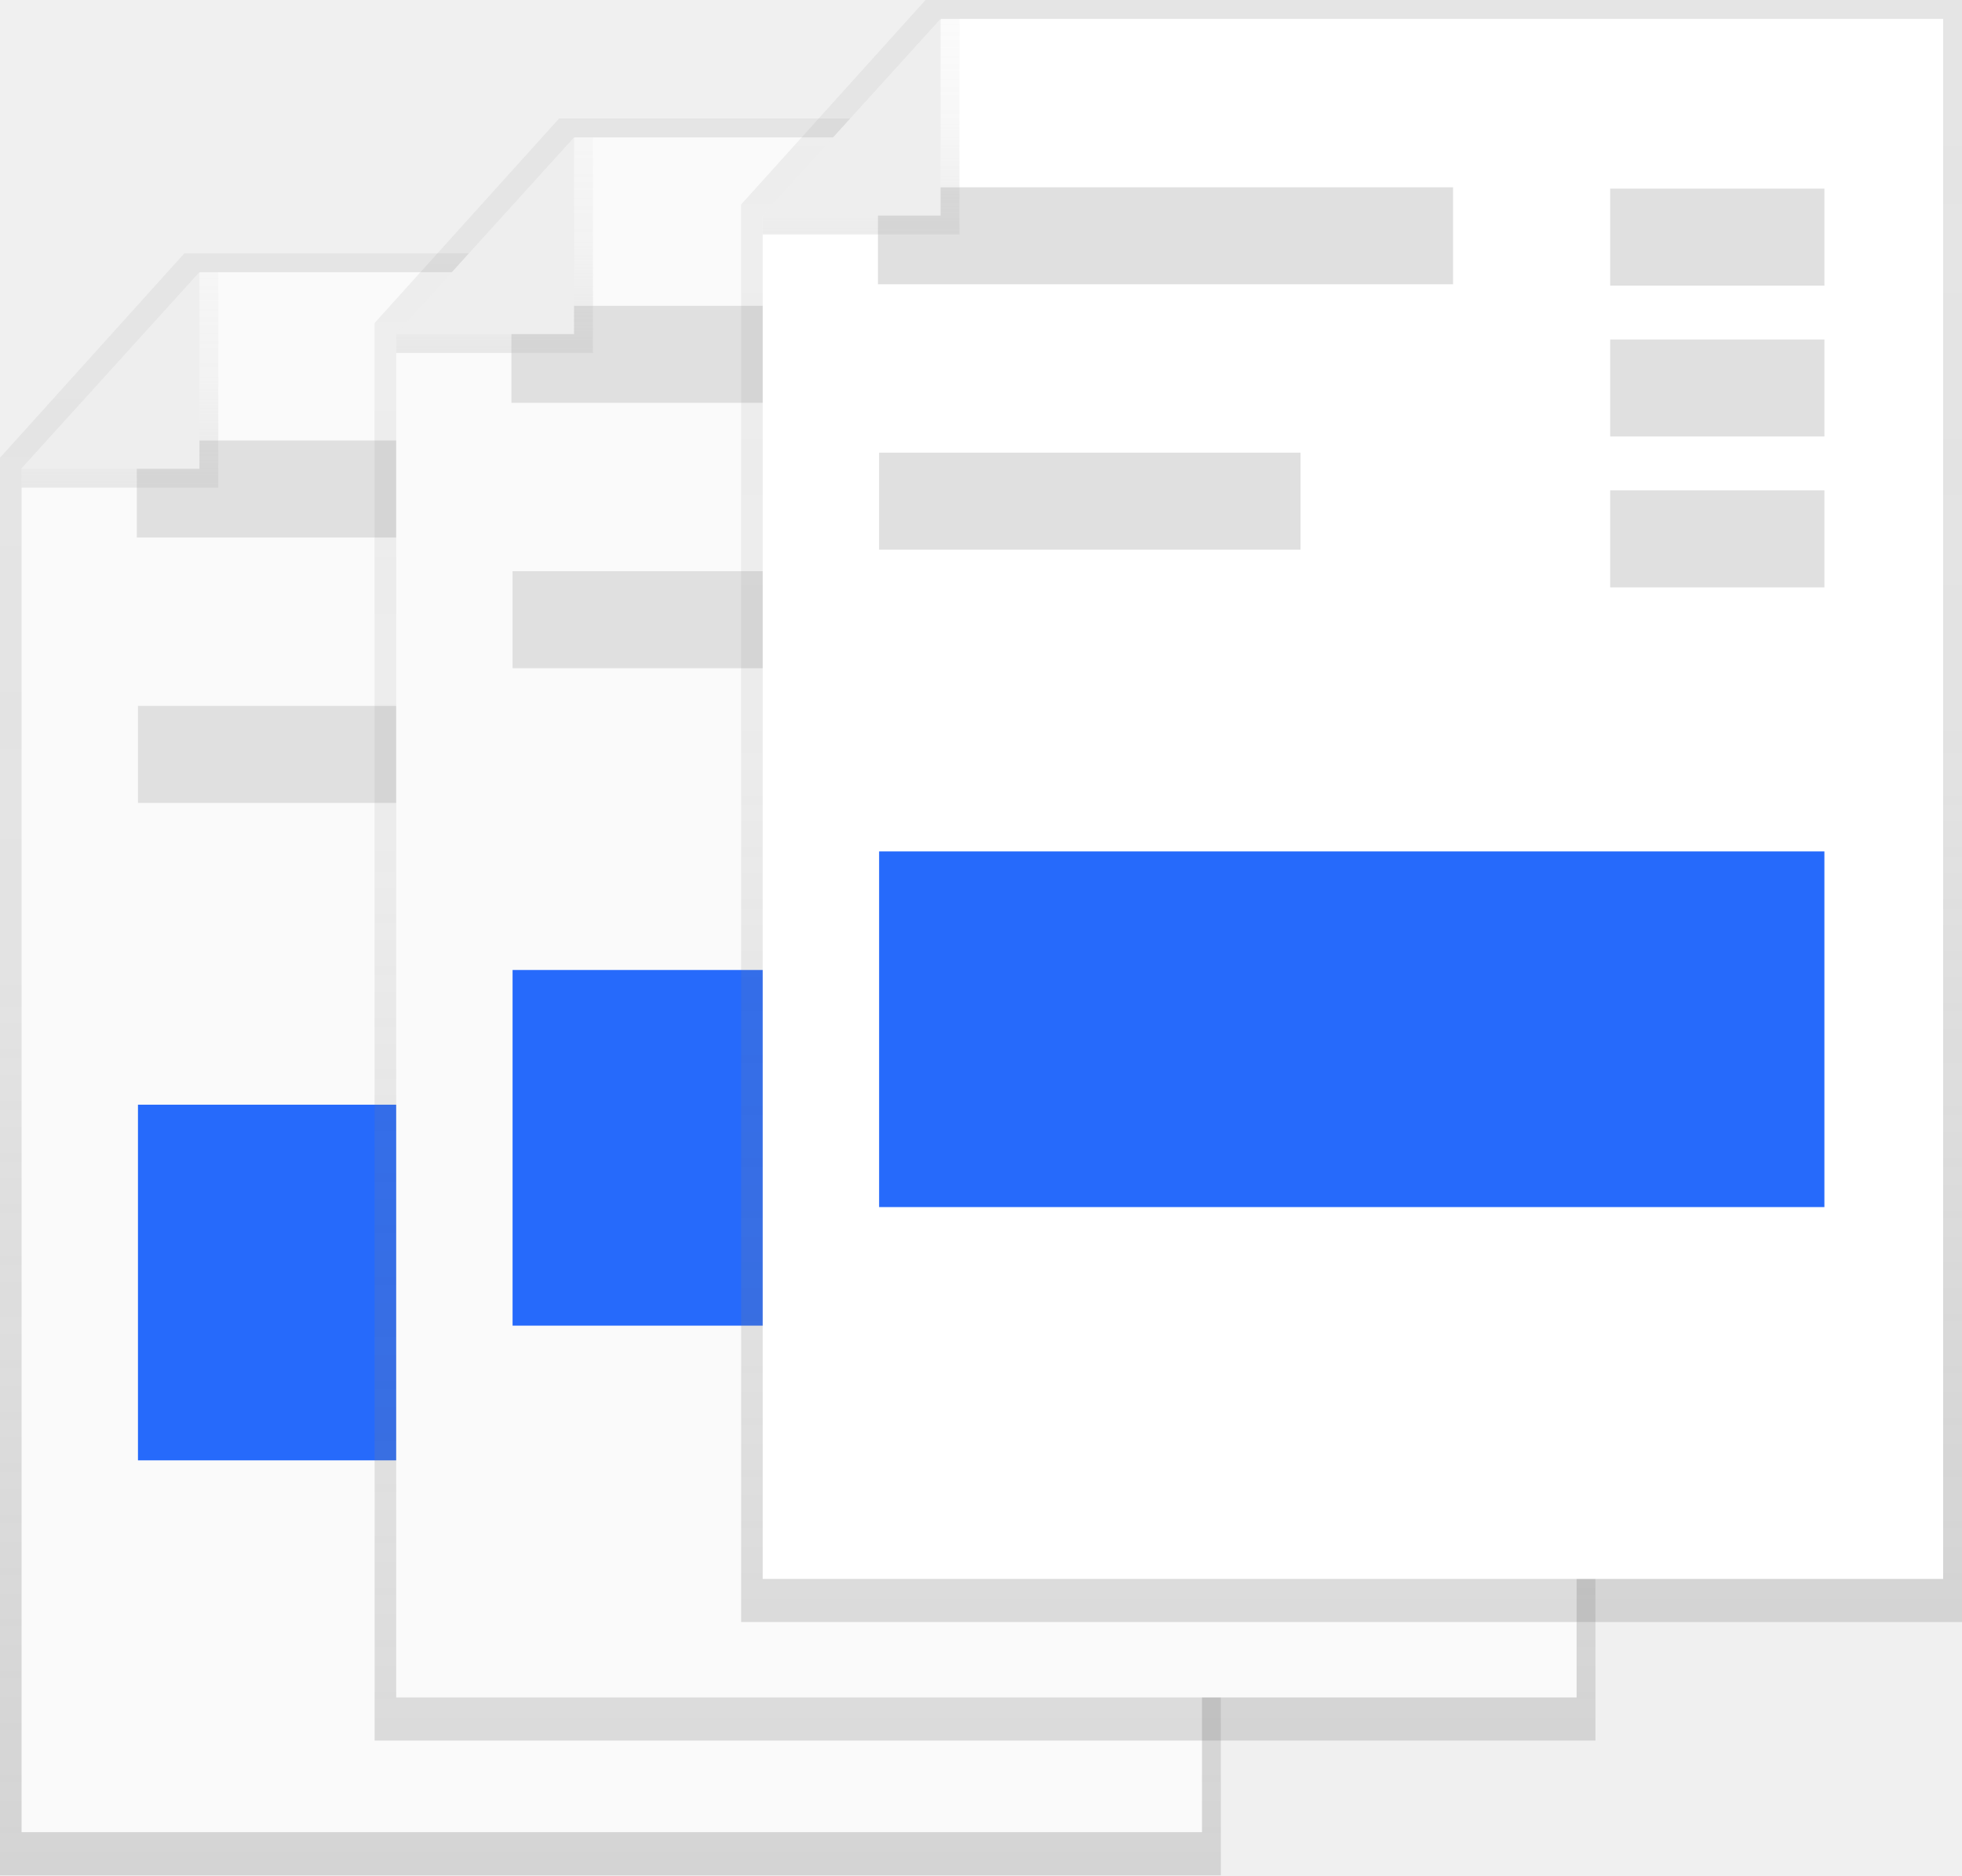
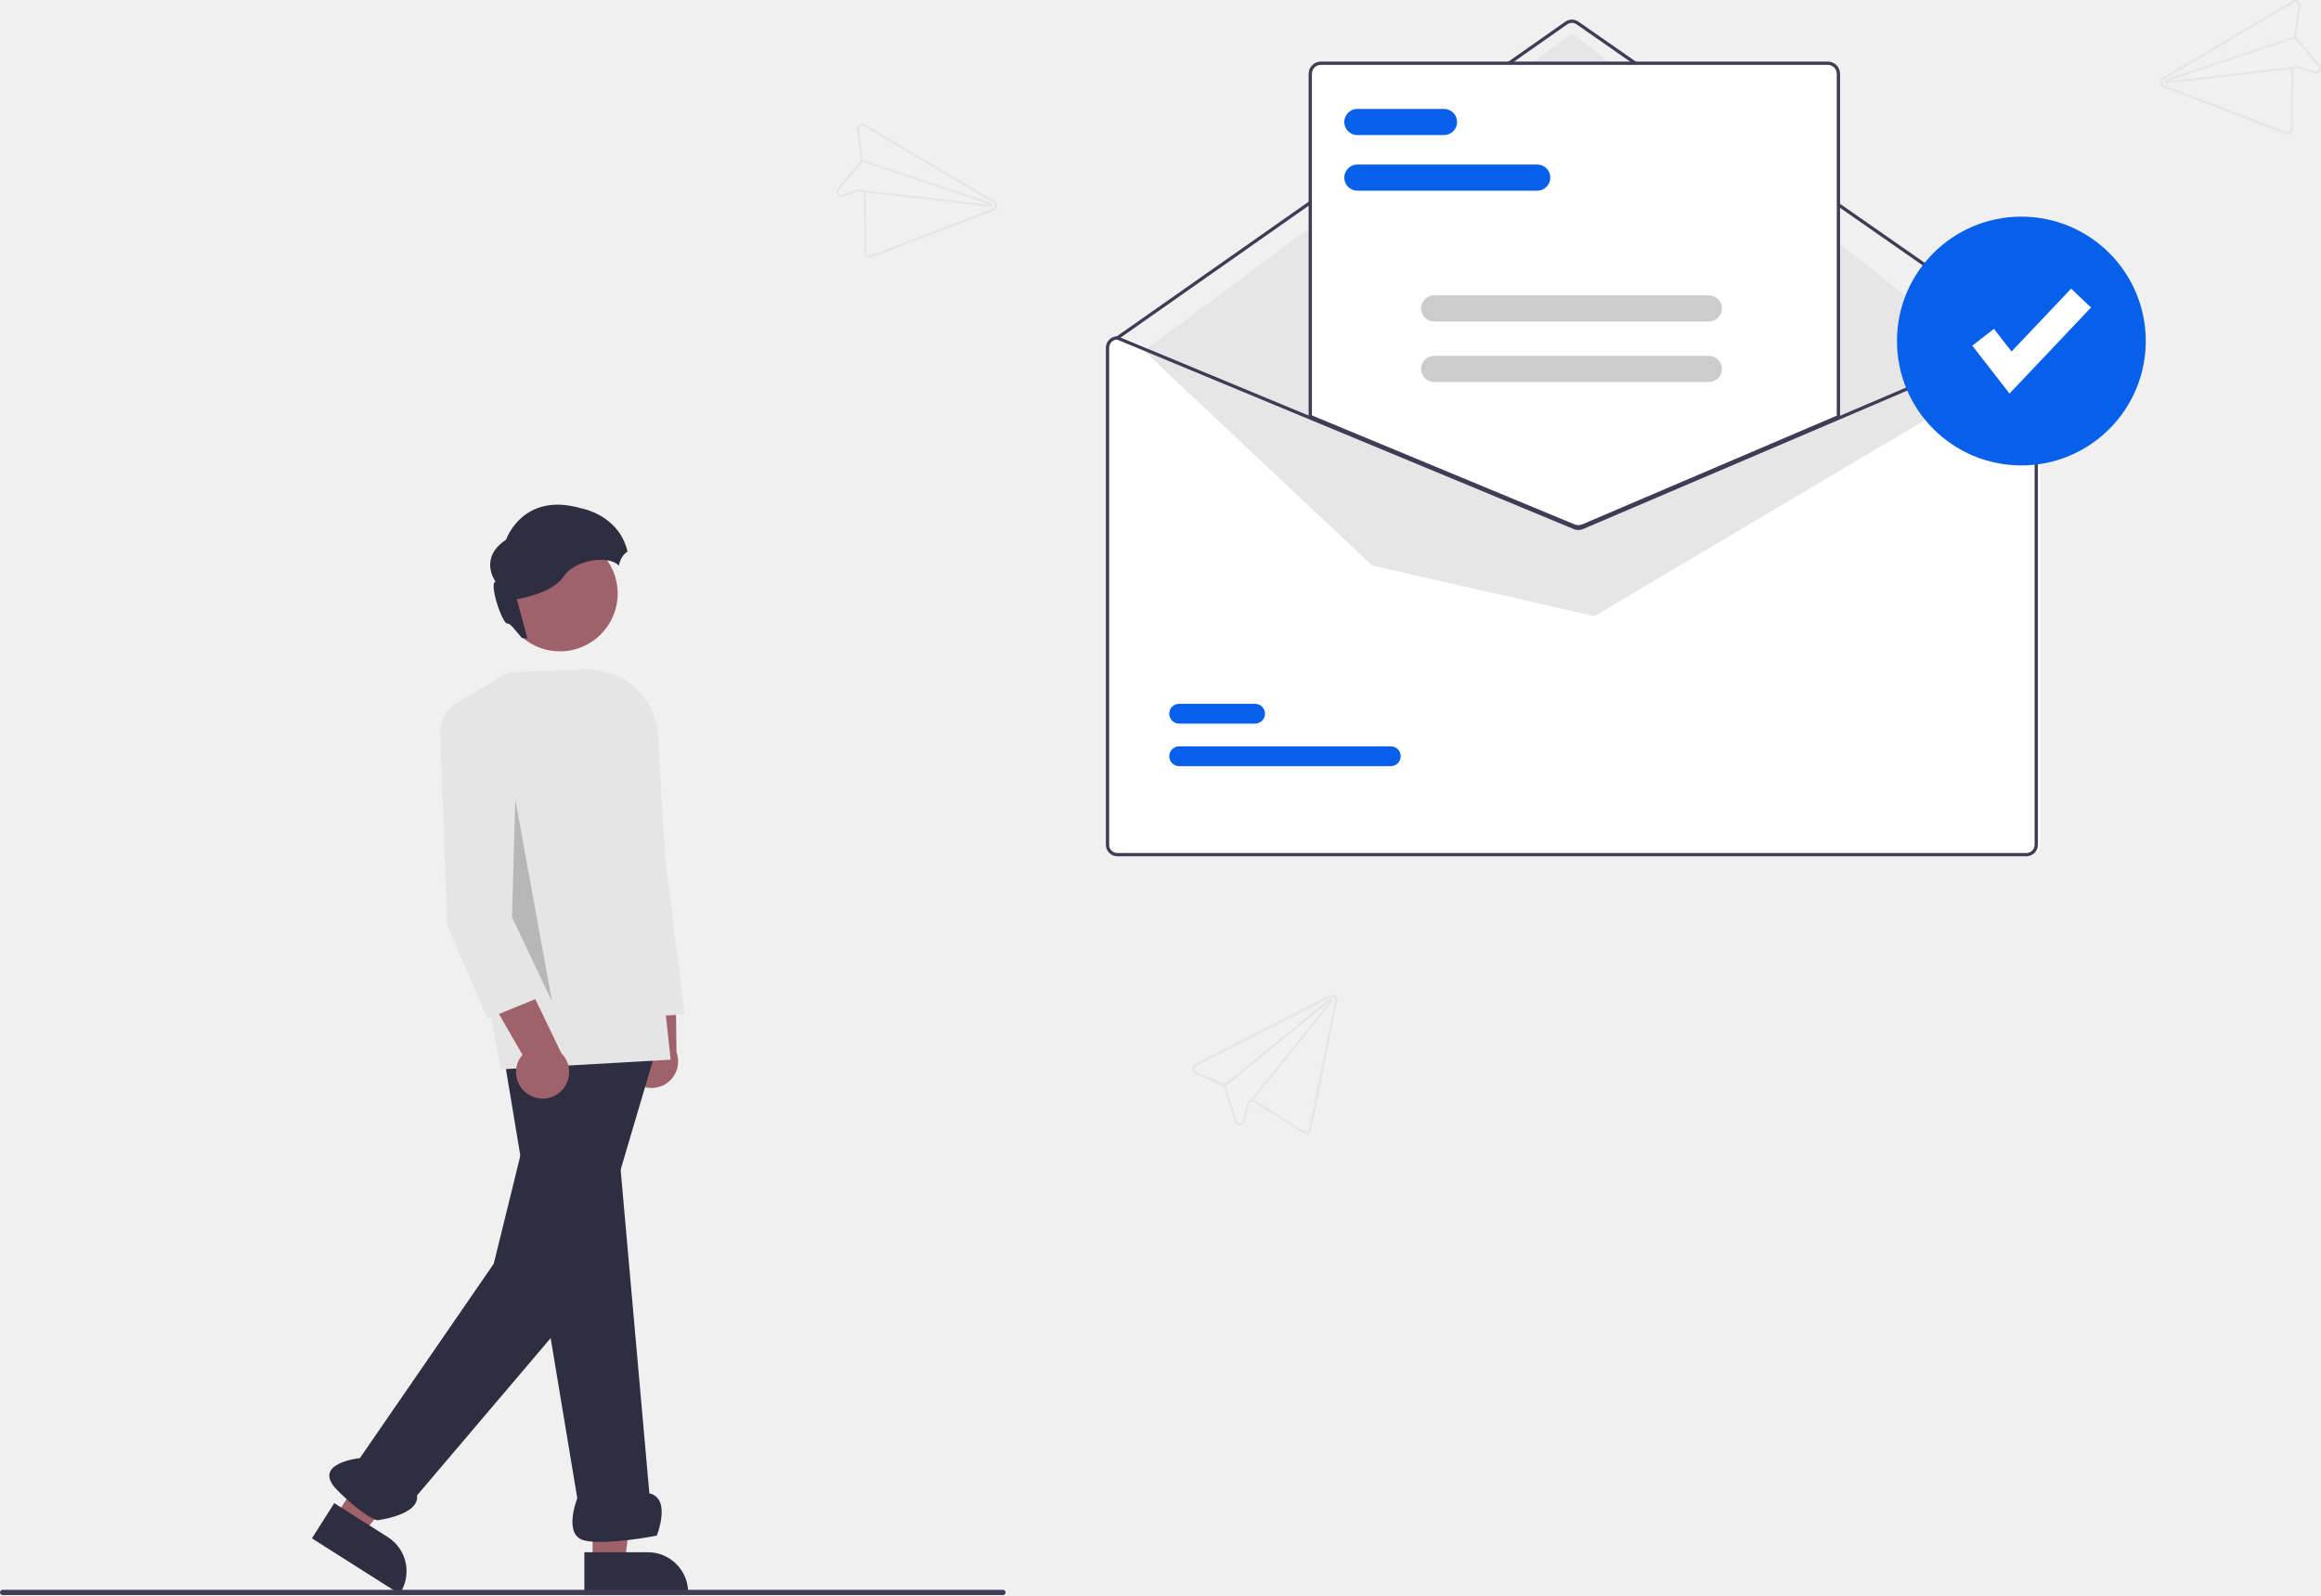
- <svg xmlns="http://www.w3.org/2000/svg" xmlns:xlink="http://www.w3.org/1999/xlink" id="cc774093-8b64-45c7-8077-699a43d4914b" data-name="Layer 1" width="814" height="778.22" viewBox="0 0 814 778.22">
-   <defs>
-     <linearGradient id="29b91a8c-5031-4728-9934-4de601869dbd" x1="253.26" y1="778.22" x2="253.26" y2="105.1" gradientUnits="userSpaceOnUse">
-       <stop offset="0.01" stop-color="gray" stop-opacity="0.25" />
-       <stop offset="0.54" stop-color="gray" stop-opacity="0.12" />
-       <stop offset="1" stop-color="gray" stop-opacity="0.1" />
-     </linearGradient>
-     <linearGradient id="1256144c-81fa-4390-be21-e94fb20836e2" x1="49.76" y1="202.38" x2="49.76" y2="112.93" gradientUnits="userSpaceOnUse">
-       <stop offset="0" stop-color="#b3b3b3" stop-opacity="0.25" />
-       <stop offset="0.54" stop-color="#b3b3b3" stop-opacity="0.1" />
-       <stop offset="1" stop-color="#b3b3b3" stop-opacity="0.05" />
-     </linearGradient>
-     <linearGradient id="8f0ddb95-6166-4bb1-9b4d-46cd9e3d30e6" x1="408.68" y1="722.31" x2="408.68" y2="49.2" xlink:href="#29b91a8c-5031-4728-9934-4de601869dbd" />
-     <linearGradient id="2acd927f-116a-42d0-926b-2e100ad401a0" x1="205.18" y1="146.48" x2="205.18" y2="57.02" xlink:href="#1256144c-81fa-4390-be21-e94fb20836e2" />
-     <linearGradient id="dd98f1d5-faf2-451f-bb12-7f13808eec29" x1="560.74" y1="673.12" x2="560.74" y2="0" xlink:href="#29b91a8c-5031-4728-9934-4de601869dbd" />
-     <linearGradient id="523444de-12f9-4e88-a28a-f69f2aefc1da" x1="357.24" y1="97.28" x2="357.24" y2="7.83" xlink:href="#1256144c-81fa-4390-be21-e94fb20836e2" />
-   </defs>
-   <polygon points="506.51 778.22 0 778.22 0 189.97 76.53 105.1 506.51 105.1 506.51 778.22" fill="url(#29b91a8c-5031-4728-9934-4de601869dbd)" />
-   <polygon points="498.69 760.33 8.95 760.33 8.95 194.56 82.94 112.93 498.69 112.93 498.69 760.33" fill="#fafafa" />
-   <rect x="56.76" y="182.81" width="238.59" height="40.25" fill="#e0e0e0" />
-   <rect x="57.24" y="292.95" width="174.84" height="40.25" fill="#e0e0e0" />
-   <rect x="57.24" y="458.43" width="392.18" height="147.59" fill="#266afb" />
-   <rect x="360.55" y="183.37" width="88.87" height="40.25" fill="#f5f5f5" />
-   <rect x="360.55" y="245.99" width="88.87" height="40.25" fill="#f5f5f5" />
-   <polygon points="90.57 112.93 90.57 202.38 8.95 202.38 8.95 194.56 82.74 112.93 90.57 112.93" fill="url(#1256144c-81fa-4390-be21-e94fb20836e2)" />
-   <polygon points="8.75 194.56 82.74 112.93 82.74 194.56 8.75 194.56" fill="#eee" />
-   <polygon points="661.93 722.31 155.42 722.31 155.42 134.06 231.95 49.2 661.93 49.2 661.93 722.31" fill="url(#8f0ddb95-6166-4bb1-9b4d-46cd9e3d30e6)" />
-   <polygon points="654.11 704.42 164.37 704.42 164.37 138.65 238.36 57.02 654.11 57.02 654.11 704.42" fill="#fafafa" />
-   <rect x="212.18" y="126.91" width="238.59" height="40.25" fill="#e0e0e0" />
-   <rect x="212.66" y="237.04" width="174.84" height="40.25" fill="#e0e0e0" />
-   <rect x="212.66" y="402.53" width="392.18" height="147.59" fill="#266afb" />
-   <rect x="515.97" y="127.47" width="88.87" height="40.25" fill="#f5f5f5" />
-   <rect x="515.97" y="190.08" width="88.87" height="40.25" fill="#f5f5f5" />
-   <polygon points="245.99 57.02 245.99 146.47 164.37 146.47 164.37 138.65 238.16 57.02 245.99 57.02" fill="url(#2acd927f-116a-42d0-926b-2e100ad401a0)" />
-   <polygon points="164.17 138.65 238.16 57.02 238.16 138.65 164.17 138.65" fill="#eee" />
-   <polygon points="814 673.12 307.49 673.12 307.49 84.87 384.01 0 814 0 814 673.12" fill="url(#dd98f1d5-faf2-451f-bb12-7f13808eec29)" />
-   <polygon points="806.17 655.23 316.43 655.23 316.43 89.45 390.43 7.83 806.17 7.83 806.17 655.23" fill="#fff" />
-   <rect x="364.25" y="77.71" width="238.59" height="40.25" fill="#e0e0e0" />
-   <rect x="364.73" y="187.85" width="174.84" height="40.25" fill="#e0e0e0" />
-   <rect x="364.73" y="353.33" width="392.18" height="147.59" fill="#266afb" />
-   <rect x="668.04" y="78.27" width="88.87" height="40.25" fill="#e0e0e0" />
-   <rect x="668.04" y="140.88" width="88.87" height="40.25" fill="#e0e0e0" />
-   <rect x="668.04" y="203.5" width="88.87" height="40.25" fill="#e0e0e0" />
-   <polygon points="398.06 7.83 398.06 97.28 316.43 97.28 316.43 89.45 390.23 7.83 398.06 7.83" fill="url(#523444de-12f9-4e88-a28a-f69f2aefc1da)" />
-   <polygon points="316.23 89.45 390.23 7.83 390.23 89.45 316.23 89.45" fill="#eee" />
+ <svg xmlns="http://www.w3.org/2000/svg" data-name="Layer 1" width="883.968" height="607.464" viewBox="0 0 883.968 607.464">
+   <path d="M930.734,274.341h-.125l-71.49,30.527-97.813,41.767a3.155,3.155,0,0,1-2.416.012L657.975,304.78l-73.246-30.39-.112-.05h-.125a4.364,4.364,0,0,0-4.359,4.359V468.012a4.364,4.364,0,0,0,4.359,4.359H930.734a4.364,4.364,0,0,0,4.359-4.359V278.7A4.364,4.364,0,0,0,930.734,274.341Z" transform="translate(-158.0159 -146.268)" fill="#fff" />
+   <path d="M931.045,275.586a.621.621,0,0,1-.355-.112L758.466,155.533a3.123,3.123,0,0,0-3.567.006L583.916,275.473a.623.623,0,0,1-.715-1.02l170.983-119.934a4.373,4.373,0,0,1,4.994-.008l172.223,119.941a.623.623,0,0,1-.356,1.134Z" transform="translate(-158.0159 -146.268)" fill="#3f3d56" />
+   <polygon points="435.67 133.57 598.834 12.645 763.237 142.174 607.241 234.65 522.549 215.346 435.67 133.57" fill="#e6e6e6" />
+   <path d="M687.714,438.037h-80.607a3.766,3.766,0,0,1-.011-7.532h80.618a3.766,3.766,0,0,1,.011,7.532Z" transform="translate(-158.0159 -146.268)" fill="#0660e9" />
+   <path d="M636.027,421.846h-28.92a3.766,3.766,0,0,1-.011-7.532H636.027a3.766,3.766,0,1,1,.011,7.532Z" transform="translate(-158.0159 -146.268)" fill="#0660e9" />
+   <path d="M759.145,347.191a4.71,4.71,0,0,1-1.787-.35L656.73,305.087V174.391a4.364,4.364,0,0,1,4.359-4.359H854.137a4.364,4.364,0,0,1,4.359,4.359V305.179l-.189.081-97.322,41.561A4.743,4.743,0,0,1,759.145,347.191Z" transform="translate(-158.0159 -146.268)" fill="#fff" />
+   <path d="M759.145,347.502a5.027,5.027,0,0,1-1.905-.373L656.418,305.295V174.391a4.676,4.676,0,0,1,4.671-4.671H854.137a4.676,4.676,0,0,1,4.671,4.671V305.384L761.108,347.107A5.05,5.05,0,0,1,759.145,347.502ZM657.664,304.463,757.715,345.978a3.81,3.81,0,0,0,2.907-.017L857.562,304.562V174.391a3.429,3.429,0,0,0-3.425-3.425H661.089a3.429,3.429,0,0,0-3.425,3.425Z" transform="translate(-158.0159 -146.268)" fill="#3f3d56" />
+   <path d="M929.8,274.341h-.125L858.185,304.867l-97.813,41.767a3.155,3.155,0,0,1-2.416.012L657.041,304.78l-73.246-30.39-.112-.05H583.558a4.364,4.364,0,0,0-4.359,4.359V468.012a4.364,4.364,0,0,0,4.359,4.359H929.8a4.364,4.364,0,0,0,4.359-4.359V278.7A4.364,4.364,0,0,0,929.8,274.341Zm3.114,193.671a3.115,3.115,0,0,1-3.114,3.114H583.558a3.115,3.115,0,0,1-3.114-3.114V278.7a3.121,3.121,0,0,1,2.995-3.114L657.041,306.125l100.435,41.674a4.434,4.434,0,0,0,3.388-.019L858.185,306.218,929.924,275.586a3.124,3.124,0,0,1,2.989,3.114Z" transform="translate(-158.0159 -146.268)" fill="#3f3d56" />
+   <path d="M743.479,218.887H674.978a4.982,4.982,0,0,1,0-9.964h68.501a4.982,4.982,0,0,1,0,9.964Z" transform="translate(-158.0159 -146.268)" fill="#0660e9" />
+   <path d="M707.983,197.714H674.978a4.982,4.982,0,0,1,0-9.964h33.005a4.982,4.982,0,0,1,0,9.964Z" transform="translate(-158.0159 -146.268)" fill="#0660e9" />
+   <path d="M808.847,268.706H704.227a4.982,4.982,0,0,1,0-9.964H808.847a4.982,4.982,0,0,1,0,9.964Z" transform="translate(-158.0159 -146.268)" fill="#ccc" />
+   <path d="M808.847,291.747H704.227a4.982,4.982,0,0,1,0-9.964H808.847a4.982,4.982,0,0,1,0,9.964Z" transform="translate(-158.0159 -146.268)" fill="#ccc" />
+   <circle cx="769.853" cy="129.878" r="47.371" fill="#0660e9" />
+   <polygon points="765.339 149.875 751.161 131.644 759.406 125.231 766.119 133.863 788.798 109.922 796.382 117.107 765.339 149.875" fill="#fff" />
+   <path d="M397.781,556.121a10.056,10.056,0,0,1,4.214-14.832l-3.081-35.602,16.326,8.848.423,32.452a10.11,10.11,0,0,1-17.882,9.134Z" transform="translate(-158.0159 -146.268)" fill="#9f616a" />
+   <path d="M400.875,533.598l-.133-.336-18.012-45.503-2.858-86.253.48-.034a26.466,26.466,0,0,1,28.321,25.113l2.642,46.374,7.489,59.643Z" transform="translate(-158.0159 -146.268)" fill="#e5e5e5" />
+   <polygon points="127.8 577.505 138.154 584.07 168.401 547.255 153.119 537.567 127.8 577.505" fill="#9f616a" />
+   <path d="M285.318,718.718l20.392,12.927.001.001a15.387,15.387,0,0,1,4.756,21.233l-.268.422-33.387-21.166Z" transform="translate(-158.0159 -146.268)" fill="#2f2e41" />
+   <polygon points="225.692 595.15 237.952 595.149 243.784 547.861 225.69 547.862 225.692 595.15" fill="#9f616a" />
+   <path d="M380.581,737.415l24.144-.001h.001a15.387,15.387,0,0,1,15.386,15.386v.5l-39.531.001Z" transform="translate(-158.0159 -146.268)" fill="#2f2e41" />
+   <path d="M349.019,543.284,377.881,716.886s-5.678,14.195,2.839,16.087,27.443-1.893,27.443-1.893,5.678-14.195-2.839-16.087l-16.087-181.389Z" transform="translate(-158.0159 -146.268)" fill="#2f2e41" />
+   <path d="M366.053,546.38l-19.995,81.174-50.978,74.02s-18.926,1.893-8.517,12.302S301.704,725.232,301.704,725.232s16.087-1.893,15.141-9.463l62.673-73.771,29.118-98.457Z" transform="translate(-158.0159 -146.268)" fill="#2f2e41" />
+   <path d="M348.603,553.529l-4.829-27.558c-7.272-7.601,6.468-26.392,8-28.433l-.899-11.686a3.507,3.507,0,0,1-1.993-1.085c-4.511-4.601-4.208-22.751-4.193-23.521L339.712,409.462l12.386-7.226,31.322-1.01L398.716,414.483l14.733,135.352-.525.029Z" transform="translate(-158.0159 -146.268)" fill="#e5e5e5" />
+   <path d="M359.443,563.194a10.056,10.056,0,0,1-2.443-15.225l-17.825-30.971,18.535,1.127,14.086,29.238a10.11,10.11,0,0,1-12.353,15.83Z" transform="translate(-158.0159 -146.268)" fill="#9f616a" />
+   <path d="M343.658,534.233,328.281,498.589l-2.57-72.812a13.098,13.098,0,0,1,6.607-11.862l17.739-10.84,3.827,76.544L365.331,525.367Z" transform="translate(-158.0159 -146.268)" fill="#e5e5e5" />
+   <circle cx="213.238" cy="226.044" r="22.008" fill="#9f616a" />
+   <path d="M379.212,339.816c-22.165-6.392-28.456,11.979-28.456,11.979-10.684,7.088-3.995,15.975-3.995,15.975-2.696.599,2.694,16.375,4.492,15.975.959-.213,3.425,2.731,5.517,5.522a11.07,11.07,0,0,1,2.137.205l-4.058-15.013s13.679-2.096,17.873-8.685c4.012-6.304,17.221-8.295,20.98-4.084a9.505,9.505,0,0,1,1.341-3.404,6.801,6.801,0,0,1,1.971-1.976C393.689,342.187,379.212,339.816,379.212,339.816Z" transform="translate(-158.0159 -146.268)" fill="#2f2e41" />
+   <polyline points="196.224 305.464 194.996 349.275 210.238 381.401 196.224 304.299" opacity="0.2" />
+   <path d="M540.016,753.732h-381a1,1,0,1,1,0-2h381a1,1,0,0,1,0,2Z" transform="translate(-158.0159 -146.268)" fill="#3f3d56" />
+   <path d="M487.352,193.546a1.999,1.999,0,0,0-2.998,1.991l1.544,11.323a1.3,1.3,0,0,1-.034.499,1.221,1.221,0,0,1-.237.436l-8.647,10.244a1.954,1.954,0,0,0-.127,2.414l.009.013a1.951,1.951,0,0,0,2.283.752l6.244-2.119a1.202,1.202,0,0,1,1.208.272,1.162,1.162,0,0,1,.372.854l.244,22.249a1.984,1.984,0,0,0,.874,1.629,2.004,2.004,0,0,0,1.832.213l46.607-17.825a1.998,1.998,0,0,0,.307-3.586l-.635-.377-48.847-28.982Zm-2.209,1.882a1.201,1.201,0,0,1,1.802-1.193L535.777,223.209l.65.385a1.201,1.201,0,0,1-.183,2.151l-46.607,17.825a1.198,1.198,0,0,1-1.624-1.106l-.244-22.249a1.915,1.915,0,0,0-.112-.646l47.45,5.452a.8.8,0,0,0,.48-1.497.696.696,0,0,0-.125-.054L486.702,207.194a1.97,1.97,0,0,0-.014-.442l-1.544-11.323Z" transform="translate(-158.0159 -146.268)" fill="#f1f1f1" />
+   <path d="M487.352,193.546a1.999,1.999,0,0,0-2.998,1.991l1.544,11.323a1.3,1.3,0,0,1-.034.499,1.221,1.221,0,0,1-.237.436l-8.647,10.244a1.954,1.954,0,0,0-.127,2.414l.009.013a1.951,1.951,0,0,0,2.283.752l6.244-2.119a1.202,1.202,0,0,1,1.208.272,1.162,1.162,0,0,1,.372.854l.244,22.249a1.984,1.984,0,0,0,.874,1.629,2.004,2.004,0,0,0,1.832.213l46.607-17.825a1.998,1.998,0,0,0,.307-3.586l-.635-.377-48.847-28.982Zm-2.209,1.882a1.201,1.201,0,0,1,1.802-1.193L535.777,223.209l.65.385a1.201,1.201,0,0,1-.183,2.151l-46.607,17.825a1.198,1.198,0,0,1-1.624-1.106l-.244-22.249a1.915,1.915,0,0,0-.112-.646,1.943,1.943,0,0,0-.512-.782c-.032-.032-.066-.061-.101-.09l-.002-.003a1.992,1.992,0,0,0-1.908-.351l-6.248,2.122a1.162,1.162,0,0,1-1.369-.456l-.005-.007a1.16,1.16,0,0,1,.077-1.447l8.647-10.243a1.889,1.889,0,0,0,.239-.35l.003-.002a1.916,1.916,0,0,0,.152-.377,1.857,1.857,0,0,0,.071-.389,1.97,1.97,0,0,0-.014-.442l-1.544-11.323Z" transform="translate(-158.0159 -146.268)" fill="#e5e5e5" />
+   <path d="M486.702,207.194,535.462,223.47a.697.697,0,0,1,.125.054.8.8,0,0,1-.48,1.497l-47.45-5.452-.838-.095.093-.792.13.012.002.003,48.154,5.529-48.72-16.266-.003.002-.211-.073.253-.758Z" transform="translate(-158.0159 -146.268)" fill="#e5e5e5" />
+   <path d="M1031.128,146.546,982.281,175.528l-.635.377a1.998,1.998,0,0,0,.307,3.586l46.607,17.825a2.004,2.004,0,0,0,1.832-.213,1.984,1.984,0,0,0,.874-1.629l.244-22.249a1.162,1.162,0,0,1,.372-.854,1.202,1.202,0,0,1,1.208-.272l6.244,2.119a1.951,1.951,0,0,0,2.283-.752l.009-.013a1.954,1.954,0,0,0-.127-2.414l-8.647-10.244a1.221,1.221,0,0,1-.237-.436,1.3,1.3,0,0,1-.034-.499l1.544-11.323a1.999,1.999,0,0,0-2.998-1.991Zm2.209,1.882-1.544,11.323a1.97,1.97,0,0,0-.014.442L983.018,176.47a.696.696,0,0,0-.125.054.8.8,0,0,0,.48,1.497l47.45-5.452a1.915,1.915,0,0,0-.112.646l-.244,22.249a1.198,1.198,0,0,1-1.624,1.106l-46.607-17.825a1.201,1.201,0,0,1-.183-2.151l.65-.385,48.832-28.973a1.201,1.201,0,0,1,1.802,1.193Z" transform="translate(-158.0159 -146.268)" fill="#f1f1f1" />
+   <path d="M1031.128,146.546,982.281,175.528l-.635.377a1.998,1.998,0,0,0,.307,3.586l46.607,17.825a2.004,2.004,0,0,0,1.832-.213,1.984,1.984,0,0,0,.874-1.629l.244-22.249a1.162,1.162,0,0,1,.372-.854,1.202,1.202,0,0,1,1.208-.272l6.244,2.119a1.951,1.951,0,0,0,2.283-.752l.009-.013a1.954,1.954,0,0,0-.127-2.414l-8.647-10.244a1.221,1.221,0,0,1-.237-.436,1.3,1.3,0,0,1-.034-.499l1.544-11.323a1.999,1.999,0,0,0-2.998-1.991Zm2.209,1.882-1.544,11.323a1.97,1.97,0,0,0-.014.442,1.857,1.857,0,0,0,.071.389,1.916,1.916,0,0,0,.152.377l.003.002a1.889,1.889,0,0,0,.239.35l8.647,10.243a1.16,1.16,0,0,1,.077,1.447l-.005.007a1.162,1.162,0,0,1-1.369.456l-6.248-2.122a1.992,1.992,0,0,0-1.908.351l-.002.003c-.035.029-.07.059-.101.09a1.943,1.943,0,0,0-.512.782,1.915,1.915,0,0,0-.112.646l-.244,22.249a1.198,1.198,0,0,1-1.624,1.106l-46.607-17.825a1.201,1.201,0,0,1-.183-2.151l.65-.385,48.832-28.973a1.201,1.201,0,0,1,1.802,1.193Z" transform="translate(-158.0159 -146.268)" fill="#e5e5e5" />
+   <path d="M1031.963,160.131l.253.758-.211.073-.003-.002-48.72,16.266,48.154-5.529.002-.003.13-.012.093.792-.838.095-47.45,5.452a.8.8,0,0,1-.48-1.497.697.697,0,0,1,.125-.054l48.761-16.276Z" transform="translate(-158.0159 -146.268)" fill="#e5e5e5" />
+   <path d="M613.142,551.49a1.999,1.999,0,0,0,.081,3.598l10.396,4.747a1.3,1.3,0,0,1,.404.295,1.221,1.221,0,0,1,.242.434l4.037,12.783a1.954,1.954,0,0,0,1.972,1.397l.016-.001a1.951,1.951,0,0,0,1.856-1.527l1.546-6.411a1.202,1.202,0,0,1,.875-.875,1.162,1.162,0,0,1,.921.142l18.936,11.684a1.984,1.984,0,0,0,1.844.132,2.004,2.004,0,0,0,1.16-1.435l9.842-48.919a1.998,1.998,0,0,0-2.867-2.176l-.658.335L613.142,551.49Zm.41,2.873a1.201,1.201,0,0,1-.045-2.16l50.585-25.789.673-.343a1.201,1.201,0,0,1,1.72,1.304L656.644,576.292a1.198,1.198,0,0,1-1.802.782l-18.935-11.684a1.915,1.915,0,0,0-.606-.251l29.967-37.192a.8.8,0,0,0-1.009-1.205.696.696,0,0,0-.113.077l-39.816,32.515a1.97,1.97,0,0,0-.381-.224l-10.396-4.747Z" transform="translate(-158.0159 -146.268)" fill="#f1f1f1" />
+   <path d="M613.142,551.49a1.999,1.999,0,0,0,.081,3.598l10.396,4.747a1.3,1.3,0,0,1,.404.295,1.221,1.221,0,0,1,.242.434l4.037,12.783a1.954,1.954,0,0,0,1.972,1.397l.016-.001a1.951,1.951,0,0,0,1.856-1.527l1.546-6.411a1.202,1.202,0,0,1,.875-.875,1.162,1.162,0,0,1,.921.142l18.936,11.684a1.984,1.984,0,0,0,1.844.132,2.004,2.004,0,0,0,1.16-1.435l9.842-48.919a1.998,1.998,0,0,0-2.867-2.176l-.658.335L613.142,551.49Zm.41,2.873a1.201,1.201,0,0,1-.045-2.16l50.585-25.789.673-.343a1.201,1.201,0,0,1,1.72,1.304l-9.842,48.919a1.198,1.198,0,0,1-1.802.782l-18.935-11.684a1.915,1.915,0,0,0-.606-.251,1.943,1.943,0,0,0-.935.015c-.044.01-.087.024-.13.037l-.004 0a1.992,1.992,0,0,0-1.316,1.425l-1.546,6.415a1.162,1.162,0,0,1-1.117.913l-.008 0a1.16,1.16,0,0,1-1.182-.838l-4.037-12.783a1.89,1.89,0,0,0-.168-.389l-0-.004a1.915,1.915,0,0,0-.237-.33,1.857,1.857,0,0,0-.291-.268,1.97,1.97,0,0,0-.381-.224l-10.396-4.747Z" transform="translate(-158.0159 -146.268)" fill="#e5e5e5" />
+   <path d="M624.329,559.333l39.816-32.515a.697.697,0,0,1,.113-.077.8.8,0,0,1,1.009,1.205l-29.967,37.192-.528.657-.62-.502.08-.103.004-0,30.408-37.746-39.785,32.486 0.0.004-.174.139-.505-.619Z" transform="translate(-158.0159 -146.268)" fill="#e5e5e5" />
</svg>
